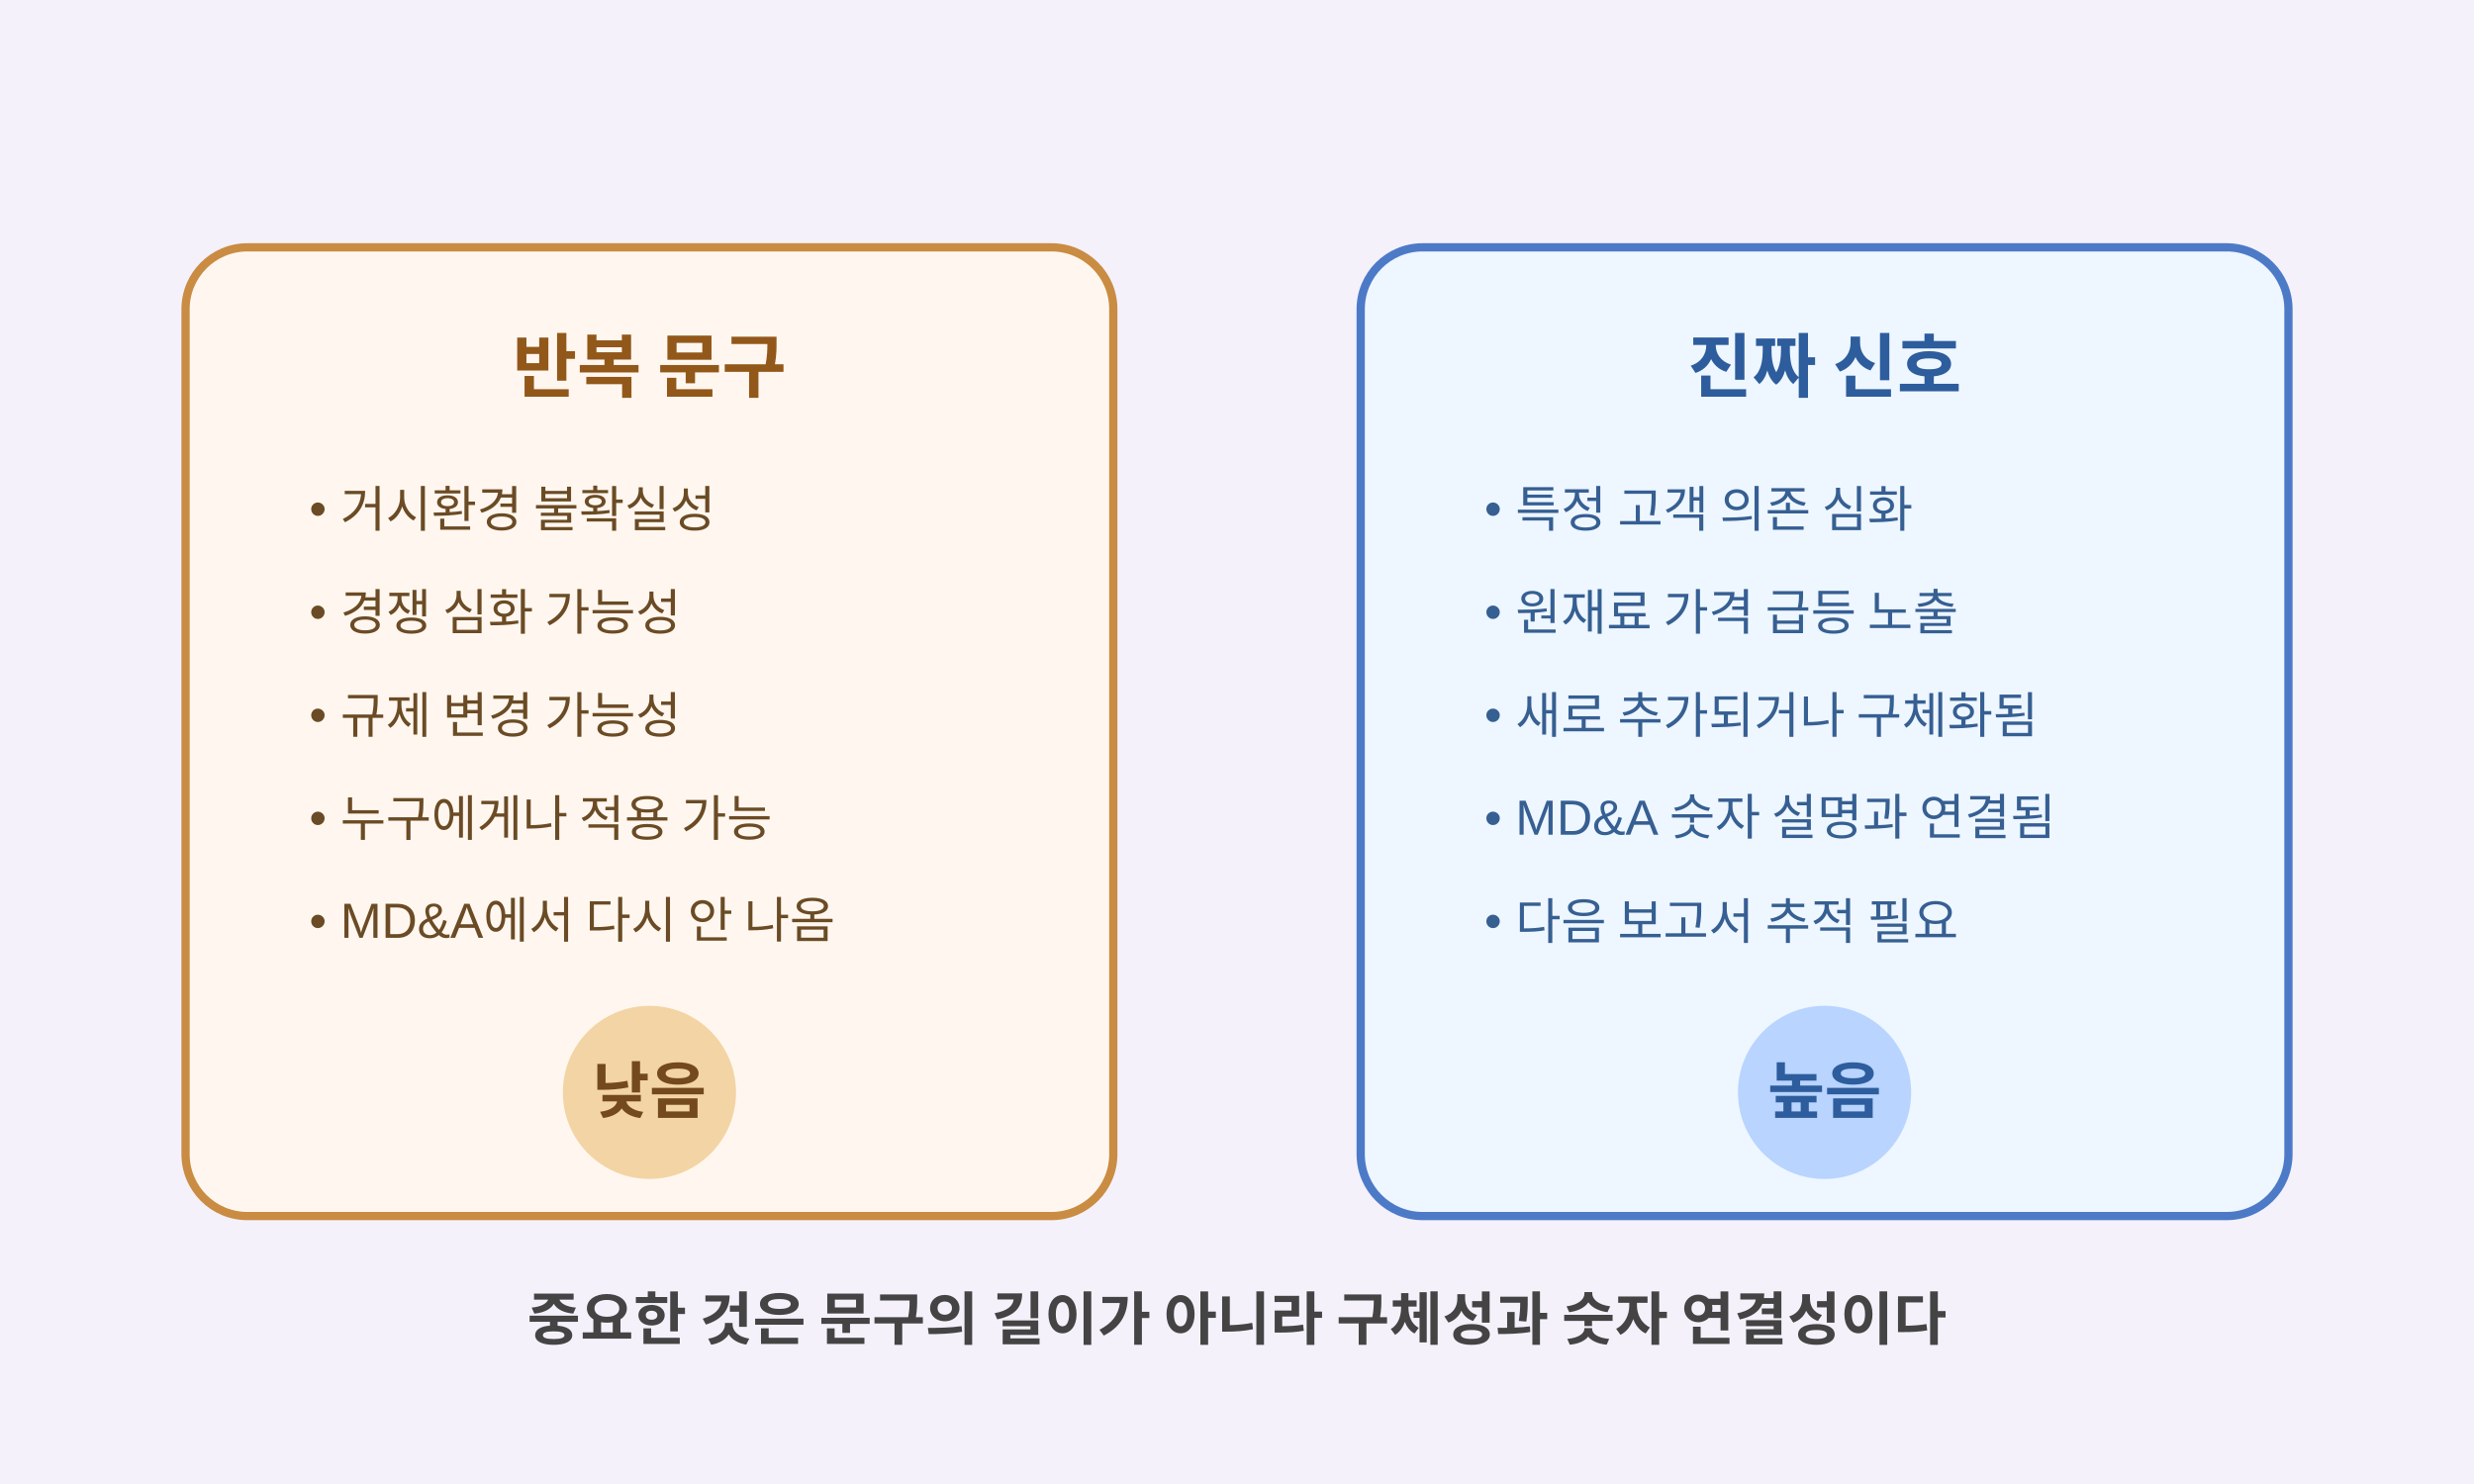
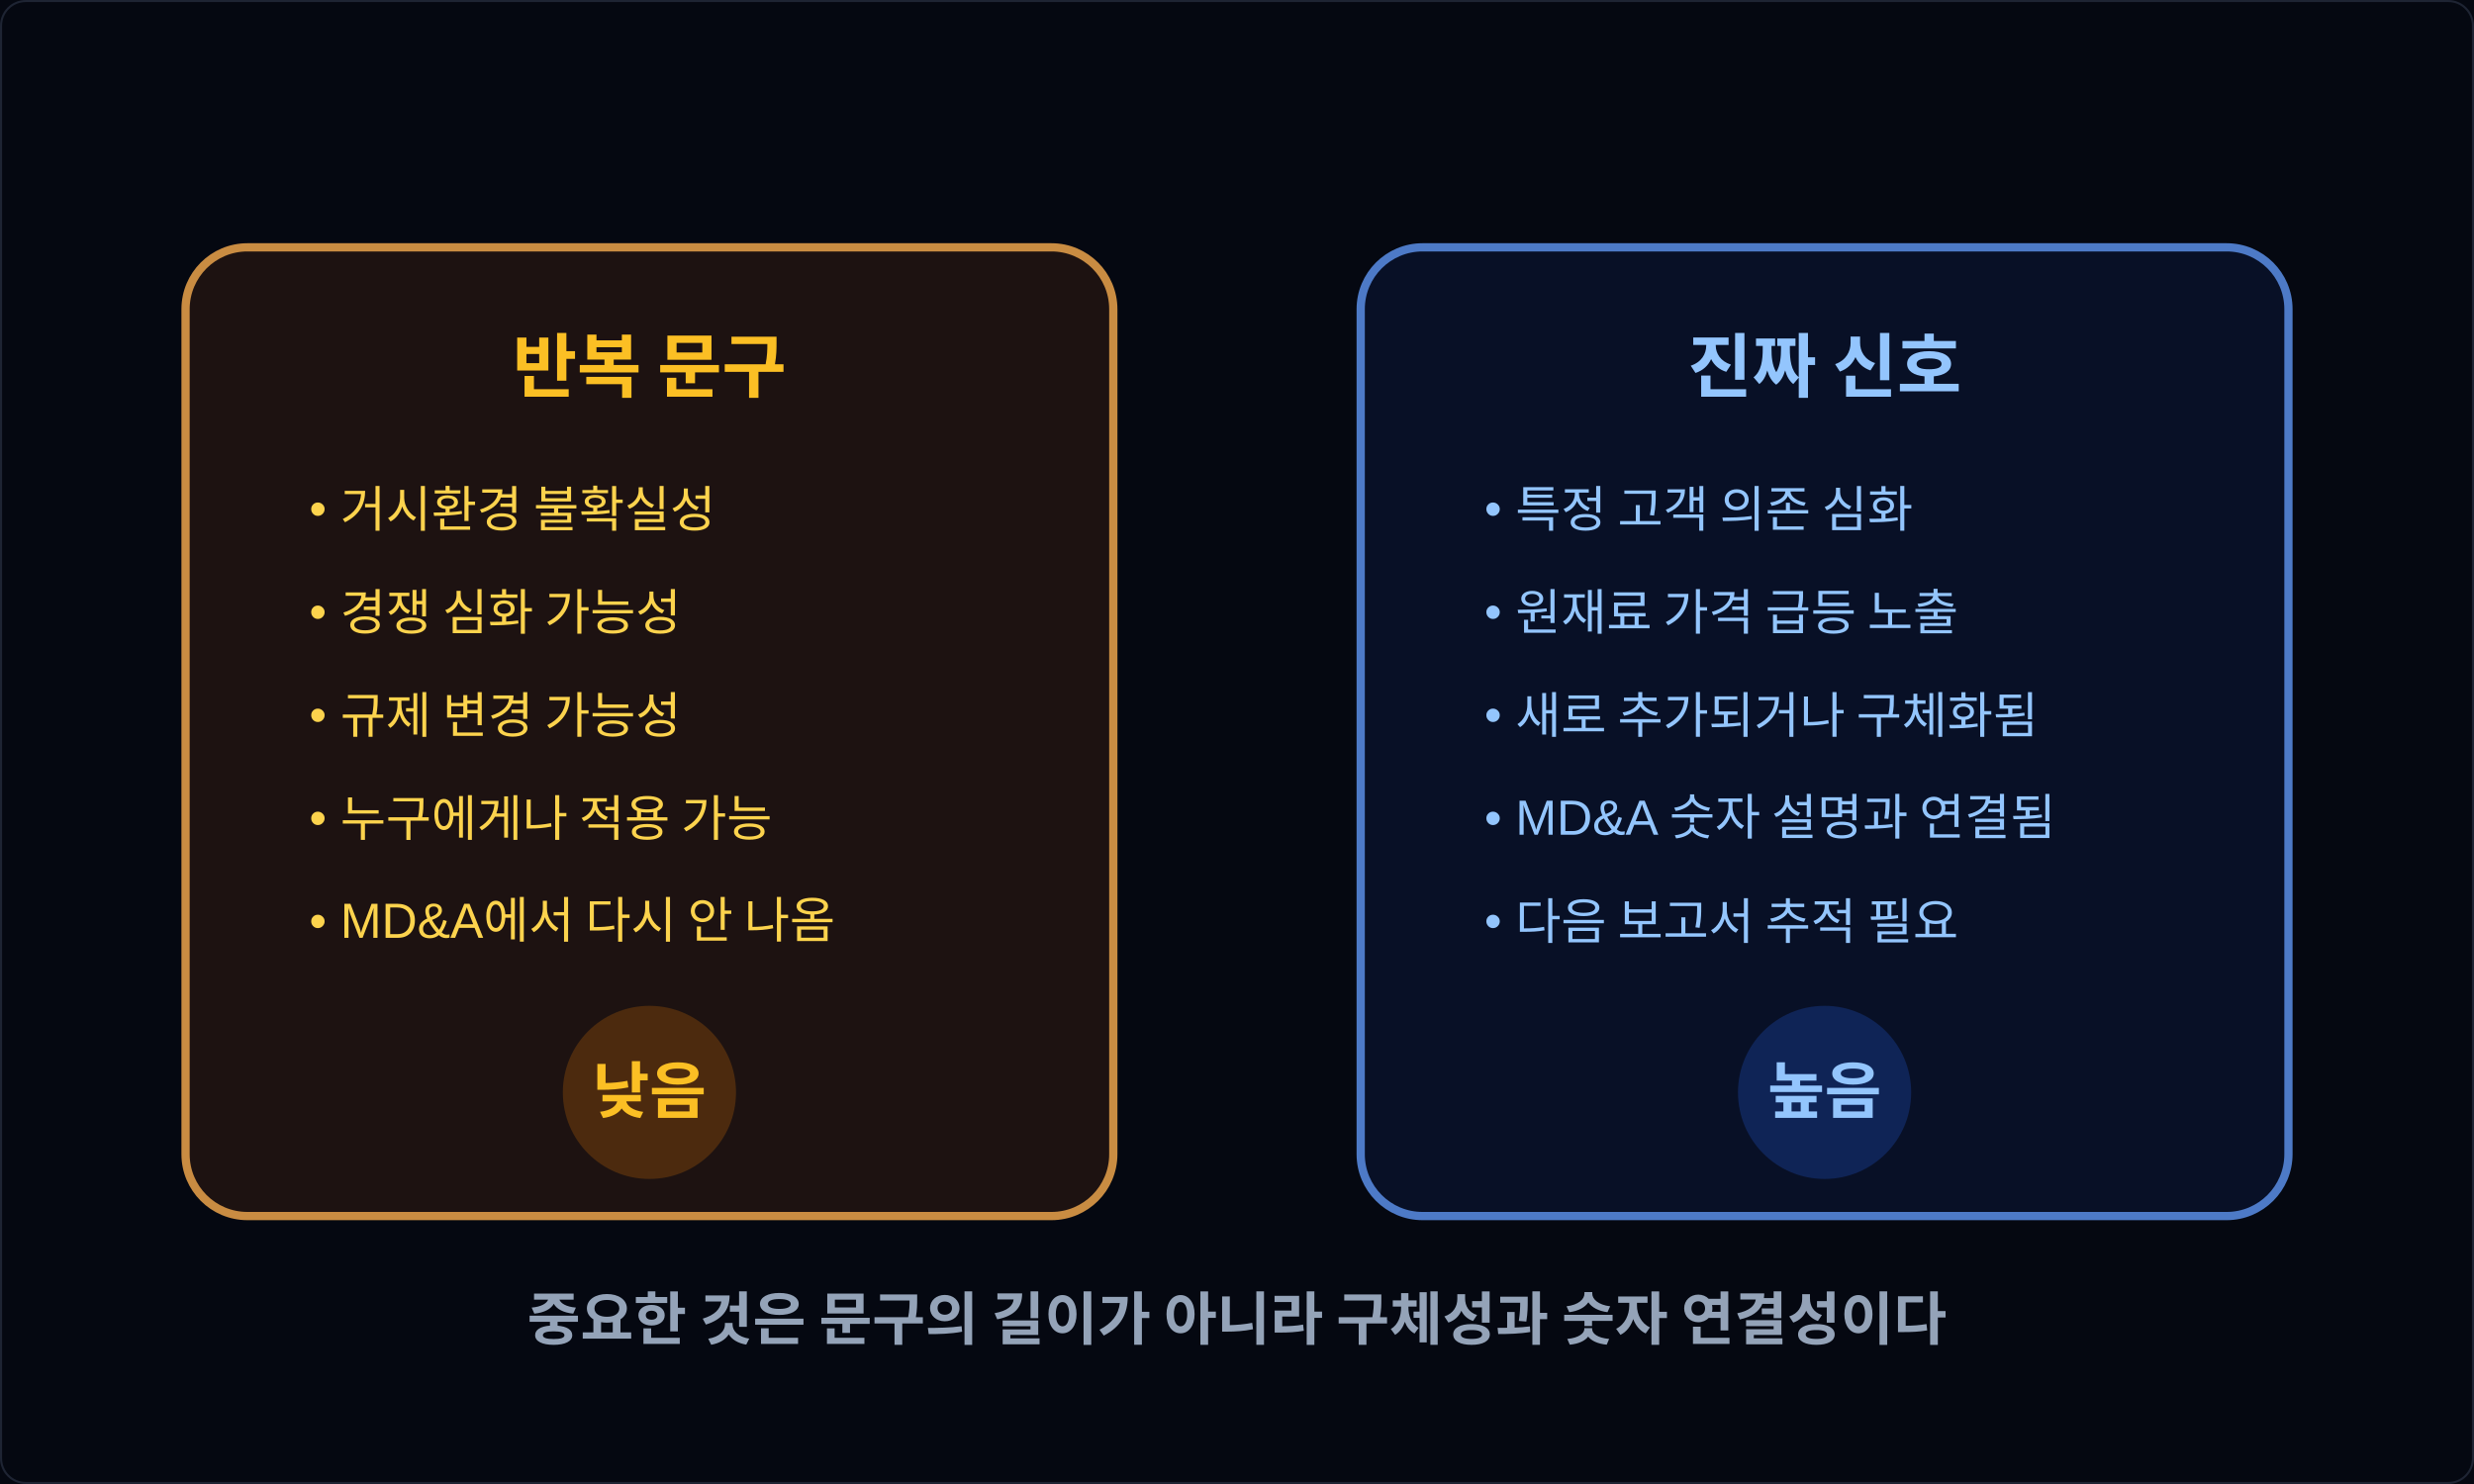
<svg xmlns="http://www.w3.org/2000/svg" width="1200" height="720" viewBox="0 0 1200 720" role="img" aria-labelledby="title desc">
-   <rect width="1200" height="720" fill="#f4f1fb" />
-   <rect x="90" y="120" width="450" height="470" rx="30" fill="#fff7ef" stroke="#c98c42" stroke-width="4" />
-   <rect x="660" y="120" width="450" height="470" rx="30" fill="#eef6ff" stroke="#4d7ac7" stroke-width="4" />
-   <text x="315" y="190" font-size="34" font-family="Arial, sans-serif" text-anchor="middle" fill="#92581a" font-weight="700">반복 문구</text>
-   <text x="885" y="190" font-size="34" font-family="Arial, sans-serif" text-anchor="middle" fill="#2d5d9c" font-weight="700">진짜 신호</text>
-   <text x="150" y="255" font-size="24" font-family="Arial, sans-serif" fill="#6b4b25">• 거시환경 불확실성</text>
-   <text x="150" y="305" font-size="24" font-family="Arial, sans-serif" fill="#6b4b25">• 경쟁 심화 가능성</text>
-   <text x="150" y="355" font-size="24" font-family="Arial, sans-serif" fill="#6b4b25">• 규제 변경 가능성</text>
-   <text x="150" y="405" font-size="24" font-family="Arial, sans-serif" fill="#6b4b25">• 누구에게나 적용 가능</text>
-   <text x="150" y="455" font-size="24" font-family="Arial, sans-serif" fill="#6b4b25">• MD&amp;A에서 다시 안 나옴</text>
-   <text x="720" y="255" font-size="24" font-family="Arial, sans-serif" fill="#365f92">• 특정 고객 의존 심화</text>
-   <text x="720" y="305" font-size="24" font-family="Arial, sans-serif" fill="#365f92">• 원재료 가격 급등 노출</text>
-   <text x="720" y="355" font-size="24" font-family="Arial, sans-serif" fill="#365f92">• 새로 추가되거나 구체화됨</text>
-   <text x="720" y="405" font-size="24" font-family="Arial, sans-serif" fill="#365f92">• MD&amp;A 숫자 설명과 연결됨</text>
-   <text x="720" y="455" font-size="24" font-family="Arial, sans-serif" fill="#365f92">• 다음 보고서 추적 필요</text>
-   <circle cx="315" cy="530" r="42" fill="#f3d4a4" />
-   <text x="315" y="540" font-size="30" font-family="Arial, sans-serif" text-anchor="middle" fill="#73491d" font-weight="700">낮음</text>
-   <circle cx="885" cy="530" r="42" fill="#b8d4ff" />
-   <text x="885" y="540" font-size="30" font-family="Arial, sans-serif" text-anchor="middle" fill="#2d5d9c" font-weight="700">높음</text>
-   <text x="600" y="650" font-size="28" font-family="Arial, sans-serif" text-anchor="middle" fill="#444" font-weight="700">중요한 것은 문구의 길이가 아니라 구체성과 숫자 연결성이다</text>
+   <defs>
+     <linearGradient id="bgDark" x1="0" y1="0" x2="0" y2="1">
+       <stop offset="0%" stop-color="#050811" />
+       <stop offset="100%" stop-color="#0f1219" />
+     </linearGradient>
+   </defs>
+   <rect width="1200" height="720" fill="#050811" />
+   <rect x="0.5" y="0.5" width="1199" height="719" rx="12" stroke="#1e2433" stroke-width="1" fill="none" />
+   <rect x="90" y="120" width="450" height="470" rx="30" fill="rgba(249,115,22,0.1)" stroke="#c98c42" stroke-width="4" />
+   <rect x="660" y="120" width="450" height="470" rx="30" fill="rgba(37,99,235,0.1)" stroke="#4d7ac7" stroke-width="4" />
+   <text x="315" y="190" font-size="34" font-family="Arial, sans-serif" text-anchor="middle" fill="#fbbf24" font-weight="700">반복 문구</text>
+   <text x="885" y="190" font-size="34" font-family="Arial, sans-serif" text-anchor="middle" fill="#93c5fd" font-weight="700">진짜 신호</text>
+   <text x="150" y="255" font-size="24" font-family="Arial, sans-serif" fill="#fcd34d">• 거시환경 불확실성</text>
+   <text x="150" y="305" font-size="24" font-family="Arial, sans-serif" fill="#fcd34d">• 경쟁 심화 가능성</text>
+   <text x="150" y="355" font-size="24" font-family="Arial, sans-serif" fill="#fcd34d">• 규제 변경 가능성</text>
+   <text x="150" y="405" font-size="24" font-family="Arial, sans-serif" fill="#fcd34d">• 누구에게나 적용 가능</text>
+   <text x="150" y="455" font-size="24" font-family="Arial, sans-serif" fill="#fcd34d">• MD&amp;A에서 다시 안 나옴</text>
+   <text x="720" y="255" font-size="24" font-family="Arial, sans-serif" fill="#93c5fd">• 특정 고객 의존 심화</text>
+   <text x="720" y="305" font-size="24" font-family="Arial, sans-serif" fill="#93c5fd">• 원재료 가격 급등 노출</text>
+   <text x="720" y="355" font-size="24" font-family="Arial, sans-serif" fill="#93c5fd">• 새로 추가되거나 구체화됨</text>
+   <text x="720" y="405" font-size="24" font-family="Arial, sans-serif" fill="#93c5fd">• MD&amp;A 숫자 설명과 연결됨</text>
+   <text x="720" y="455" font-size="24" font-family="Arial, sans-serif" fill="#93c5fd">• 다음 보고서 추적 필요</text>
+   <circle cx="315" cy="530" r="42" fill="rgba(217,119,6,0.25)" />
+   <text x="315" y="540" font-size="30" font-family="Arial, sans-serif" text-anchor="middle" fill="#fbbf24" font-weight="700">낮음</text>
+   <circle cx="885" cy="530" r="42" fill="rgba(37,99,235,0.25)" />
+   <text x="885" y="540" font-size="30" font-family="Arial, sans-serif" text-anchor="middle" fill="#93c5fd" font-weight="700">높음</text>
+   <text x="600" y="650" font-size="28" font-family="Arial, sans-serif" text-anchor="middle" fill="#94a3b8" font-weight="700">중요한 것은 문구의 길이가 아니라 구체성과 숫자 연결성이다</text>
</svg>
